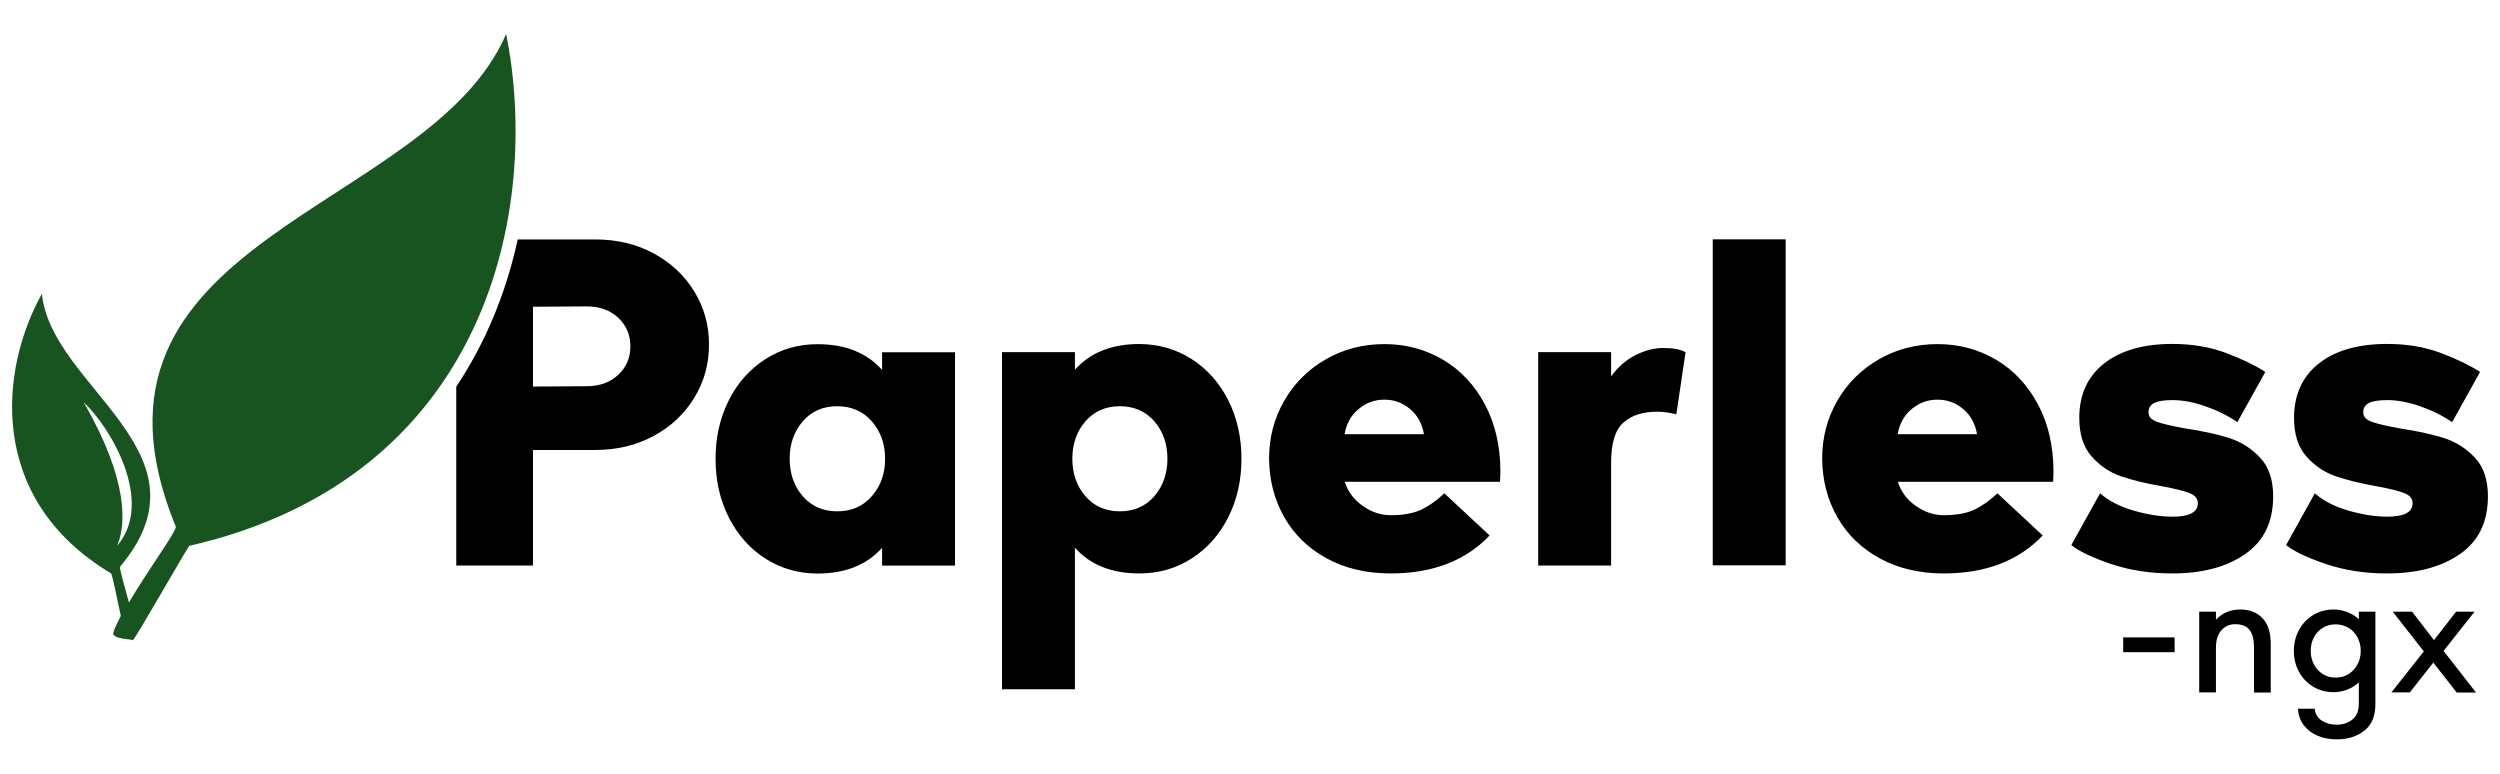
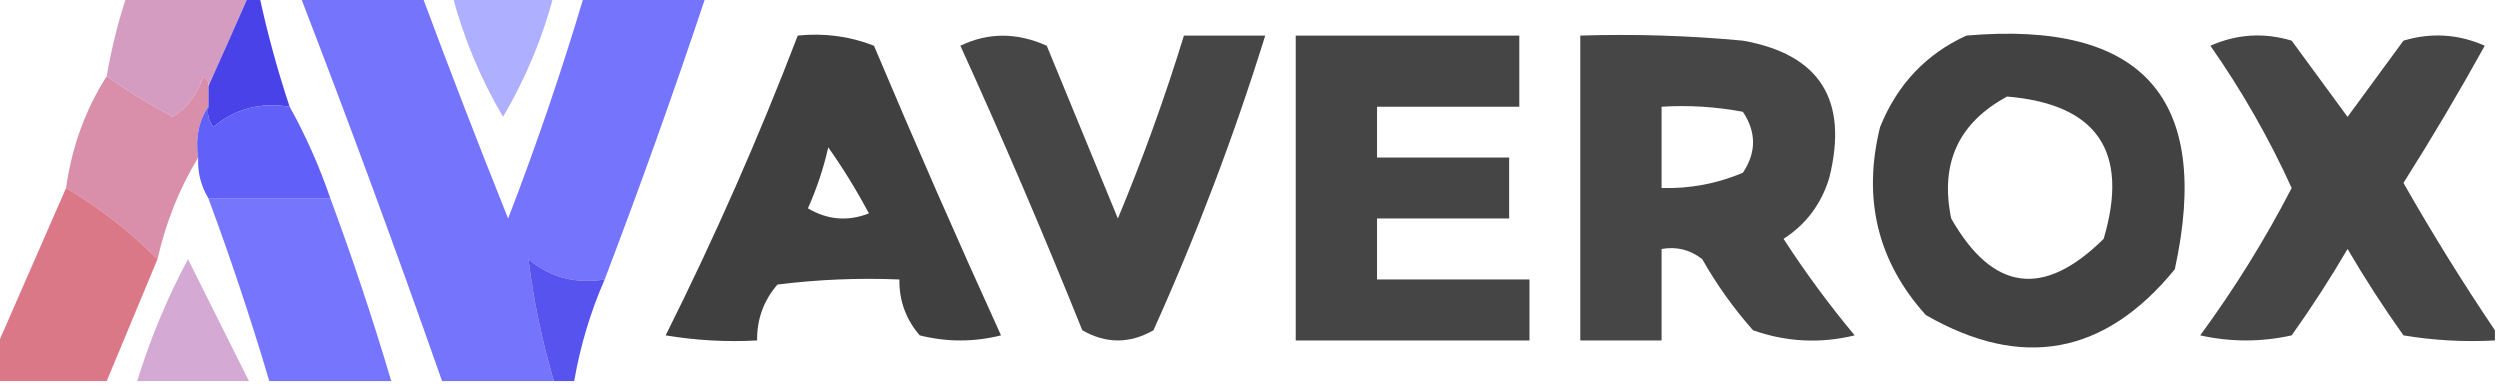
- <svg xmlns="http://www.w3.org/2000/svg" viewBox="0 0 2897.4 896.6" style="enable-background:new 0 0 2897.4 896.6" xml:space="preserve">
-   <path d="M1022.3 428.7c-17.8-19.9-42.7-29.8-74.7-29.8-22.3 0-42.4 5.7-60.5 17.3-18.1 11.6-32.3 27.5-42.5 47.8s-15.3 42.9-15.3 67.8 5.1 47.5 15.3 67.8c10.3 20.3 24.4 36.2 42.5 47.8 18.1 11.5 38.3 17.3 60.5 17.3 32 0 56.9-9.9 74.7-29.8V655.5h84.5V408.3h-84.5v20.4zM1010.5 575c-10.2 11.7-23.6 17.6-40.2 17.6s-29.9-5.9-40-17.6-15.1-26.1-15.1-43.3c0-17.1 5-31.6 15.1-43.3s23.4-17.6 40-17.6 30 5.9 40.2 17.6 15.3 26.1 15.3 43.3-5.1 31.6-15.3 43.3zM1381 416.1c-18.1-11.5-38.3-17.3-60.5-17.4-32 0-56.9 9.9-74.7 29.8v-20.4h-84.5v390.7h84.5v-164c17.8 19.9 42.7 29.8 74.7 29.8 22.3 0 42.4-5.7 60.5-17.3s32.3-27.5 42.5-47.8c10.2-20.3 15.3-42.9 15.3-67.8s-5.1-47.5-15.3-67.8c-10.3-20.3-24.4-36.2-42.5-47.8zM1337.9 575c-10.1 11.7-23.4 17.6-40 17.6s-29.9-5.9-40-17.6-15.1-26.1-15.1-43.3c0-17.1 5-31.6 15.1-43.3s23.4-17.6 40-17.6 29.9 5.9 40 17.6 15.1 26.1 15.1 43.3-5.1 31.6-15.1 43.3zM1672.2 416.8c-20.5-12-43-18-67.6-18-24.9 0-47.6 5.9-68 17.6-20.4 11.7-36.5 27.7-48.2 48s-17.6 42.7-17.6 67.3c.3 25.2 6.2 47.8 17.8 68 11.5 20.2 28 36 49.3 47.6 21.3 11.5 45.9 17.3 73.8 17.3 48.6 0 86.8-14.7 114.7-44l-52.5-48.9c-8.6 8.3-17.6 14.6-26.7 19-9.3 4.3-21.1 6.4-35.3 6.4-11.6 0-22.5-3.6-32.7-10.9-10.3-7.3-17.1-16.5-20.7-27.8h180l.4-11.6c0-29.6-6-55.7-18-78.2s-28.3-39.8-48.7-51.8zm-113.9 86.4c2.1-12.1 7.5-21.8 16.2-29.1s18.7-10.9 30-10.9 21.2 3.6 29.8 10.9c8.6 7.2 13.9 16.9 16 29.1h-92zM1895.3 411.7c-11 5.6-20.3 13.7-28 24.4h-.1v-28h-84.5v247.3h84.5V536.3c0-22.6 4.7-38.1 14.2-46.5 9.5-8.5 22.7-12.7 39.6-12.7 6.2 0 13.5 1 21.8 3.1l10.7-72c-5.9-3.3-14.5-4.9-25.8-4.9-10.6 0-21.4 2.8-32.4 8.4zM1985 277.4h84.5v377.8H1985zM2313.2 416.8c-20.5-12-43-18-67.6-18-24.9 0-47.6 5.9-68 17.6s-36.5 27.7-48.2 48c-11.7 20.3-17.6 42.7-17.6 67.3.3 25.2 6.2 47.8 17.8 68 11.5 20.2 28 36 49.3 47.6 21.3 11.5 45.9 17.3 73.8 17.3 48.6 0 86.8-14.7 114.7-44l-52.5-48.9c-8.6 8.3-17.6 14.6-26.7 19-9.3 4.3-21.1 6.4-35.3 6.4-11.6 0-22.5-3.6-32.7-10.9-10.3-7.3-17.1-16.5-20.7-27.8h180l.4-11.6c0-29.6-6-55.7-18-78.2s-28.3-39.8-48.7-51.8zm-113.9 86.4c2.1-12.1 7.5-21.8 16.2-29.1s18.7-10.9 30-10.9 21.2 3.6 29.8 10.9c8.6 7.2 13.9 16.9 16 29.1h-92zM2583.6 507.7c-13.8-4.4-30.6-8.1-50.5-11.1-15.1-2.7-26.1-5.2-32.9-7.6-6.8-2.4-10.2-6.1-10.2-11.1s2.3-8.7 6.7-10.9c4.4-2.2 11.5-3.3 21.3-3.3 11.6 0 24.3 2.4 38.1 7.2 13.9 4.8 26.2 11 36.9 18.4l32.4-58.2c-11.3-7.4-26.2-14.7-44.9-21.8-18.7-7.1-39.6-10.7-62.7-10.7-33.7 0-60.2 7.6-79.3 22.7-19.1 15.1-28.7 36.1-28.7 63.1 0 19 4.8 33.9 14.4 44.7 9.6 10.8 21 18.5 34 22.9 13.1 4.5 28.9 8.3 47.6 11.6 14.6 2.7 25.1 5.3 31.6 7.8s9.8 6.5 9.8 11.8c0 10.4-9.7 15.6-29.3 15.6-13.7 0-28.5-2.3-44.7-6.9-16.1-4.6-29.2-11.3-39.3-20.2l-33.3 60c9.2 7.4 24.6 14.7 46.2 22 21.7 7.3 45.2 10.9 70.7 10.9 34.7 0 62.9-7.4 84.5-22.4 21.7-15 32.5-37.3 32.5-66.9 0-19.3-5-34.2-15.1-44.9s-22-18.3-35.8-22.7zM2883.4 575.3c0-19.3-5-34.2-15.1-44.9s-22-18.3-35.8-22.7c-13.8-4.4-30.6-8.1-50.5-11.1-15.1-2.7-26.1-5.2-32.9-7.6-6.8-2.4-10.2-6.1-10.2-11.1s2.3-8.7 6.7-10.9c4.4-2.2 11.5-3.3 21.3-3.3 11.6 0 24.3 2.4 38.1 7.2 13.9 4.8 26.2 11 36.9 18.4l32.4-58.2c-11.3-7.4-26.2-14.7-44.9-21.8-18.7-7.1-39.6-10.7-62.7-10.7-33.7 0-60.2 7.6-79.3 22.7-19.1 15.1-28.7 36.1-28.7 63.1 0 19 4.8 33.9 14.4 44.7 9.6 10.8 21 18.5 34 22.9 13.1 4.5 28.9 8.3 47.6 11.6 14.6 2.7 25.1 5.3 31.6 7.8s9.8 6.5 9.8 11.8c0 10.4-9.7 15.6-29.3 15.6-13.7 0-28.5-2.3-44.7-6.9-16.1-4.6-29.2-11.3-39.3-20.2l-33.3 60c9.2 7.4 24.6 14.7 46.2 22 21.7 7.3 45.2 10.9 70.7 10.9 34.7 0 62.9-7.4 84.5-22.4 21.7-15 32.5-37.3 32.5-66.9zM2460.7 738.7h59.6v17.2h-59.6zM2596.5 706.4c-5.7 0-11 1-15.8 3s-9 5-12.5 8.9v-9.4h-19.4v93.6h19.4v-52c0-8.6 2.1-15.3 6.3-20 4.2-4.7 9.5-7.1 15.9-7.1 7.8 0 13.4 2.3 16.8 6.7 3.4 4.5 5.1 11.3 5.1 20.5v52h19.4v-56.8c0-12.8-3.2-22.6-9.5-29.3-6.4-6.7-14.9-10.1-25.7-10.1zM2733.8 717.7c-3.6-3.4-7.9-6.1-13.1-8.2s-10.6-3.1-16.2-3.1c-8.7 0-16.5 2.1-23.5 6.3s-12.5 10-16.5 17.3c-4 7.3-6 15.4-6 24.4 0 8.9 2 17.1 6 24.3 4 7.3 9.5 13 16.5 17.2s14.9 6.3 23.5 6.3c5.6 0 11-1 16.2-3.1 5.1-2.1 9.5-4.8 13.1-8.2v24.4c0 8.5-2.5 14.8-7.6 18.7-5 3.9-11 5.9-18 5.9-6.7 0-12.4-1.6-17.3-4.7-4.8-3.1-7.6-7.7-8.3-13.8h-19.4c.6 7.7 2.9 14.2 7.1 19.5s9.6 9.3 16.2 12c6.6 2.7 13.8 4 21.7 4 12.8 0 23.5-3.4 32-10.1 8.6-6.7 12.8-17.1 12.8-31.1V708.9h-19.2v8.8zm-1.6 52.4c-2.5 4.7-6 8.3-10.4 11.2-4.4 2.7-9.4 4-14.9 4-5.7 0-10.8-1.4-15.2-4.3s-7.8-6.7-10.2-11.4c-2.3-4.8-3.5-9.8-3.5-15.2 0-5.5 1.1-10.6 3.5-15.3s5.8-8.5 10.2-11.3 9.5-4.2 15.2-4.2c5.5 0 10.5 1.4 14.9 4s7.9 6.3 10.4 11 3.8 10 3.8 15.8-1.3 11-3.8 15.7zM2867.9 708.9h-21.4l-25.6 33-25.4-33h-22.4l36 46.1-37.6 47.5h21.4l27.2-34.6 27.1 34.7h22.4l-37.6-48.2zM757.6 293.7c-20-10.8-42.6-16.2-67.8-16.2H600c-8.5 39.2-21.1 76.4-37.6 111.3-9.9 20.8-21.1 40.6-33.6 59.4v207.2h88.9V521.5h72c25.2 0 47.8-5.4 67.8-16.2s35.7-25.6 47.1-44.2c11.4-18.7 17.1-39.1 17.1-61.3.1-22.7-5.6-43.3-17-61.9-11.4-18.7-27.1-33.4-47.1-44.2zm-41 140.6c-9.3 8.9-21.6 13.3-36.7 13.3l-62.2.4v-92.5l62.2-.4c15.1 0 27.3 4.4 36.7 13.3 9.4 8.9 14 19.9 14 32.9 0 13.2-4.6 24.1-14 33z" />
-   <path d="M140 713.7c-3.4-16.4-10.3-49.1-11.2-49.1C-16.9 577.5.4 426.6 48.6 340.4 59 449 251.2 524 139.1 656.8c-.9 1.7 5.2 22.4 10.3 41.4 22.4-37.9 56-83.6 54.3-87.9C65.9 273.9 496.9 248.1 586.6 39.4c40.5 201.8-20.7 513.9-367.2 593.2-1.7.9-62.9 108.6-65.5 109.5 0-1.7-25.9-.9-22.4-9.5 1.6-5.2 5.1-12 8.5-18.9zm-4.3-81.1c44-50.9-7.8-137.9-38.8-166.4 52.6 90.5 49.1 143.1 38.8 166.4z" style="fill:#17541f" />
+ <svg xmlns="http://www.w3.org/2000/svg" version="1.1" width="246px" height="38px" style="shape-rendering:geometricPrecision; text-rendering:geometricPrecision; image-rendering:optimizeQuality; fill-rule:evenodd; clip-rule:evenodd">
+   <g>
+     <path style="opacity:0.888" fill="#6363fd" d="M 29.5,-0.5 C 33.5,-0.5 37.5,-0.5 41.5,-0.5C 44.227,6.844 47.06,14.177 50,21.5C 52.8,14.241 55.3,6.907 57.5,-0.5C 61.5,-0.5 65.5,-0.5 69.5,-0.5C 66.362,8.914 63.029,18.247 59.5,27.5C 56.606,27.958 54.106,27.291 52,25.5C 52.495,29.508 53.329,33.508 54.5,37.5C 50.833,37.5 47.167,37.5 43.5,37.5C 39.029,24.752 34.362,12.085 29.5,-0.5 Z" />
+   </g>
+   <g>
+     <path style="opacity:0.788" fill="#9999ff" d="M 44.5,-0.5 C 47.833,-0.5 51.167,-0.5 54.5,-0.5C 53.386,3.728 51.72,7.728 49.5,11.5C 47.286,7.738 45.62,3.738 44.5,-0.5 Z" />
+   </g>
+   <g>
+     <path style="opacity:0.89" fill="#d090ba" d="M 12.5,-0.5 C 16.5,-0.5 20.5,-0.5 24.5,-0.5C 23.15,2.572 21.817,5.572 20.5,8.5C 20.565,8.062 20.399,7.728 20,7.5C 19.477,9.223 18.477,10.556 17,11.5C 14.702,10.273 12.535,8.94 10.5,7.5C 10.963,4.779 11.63,2.112 12.5,-0.5 Z" />
+   </g>
+   <g>
+     <path style="opacity:0.884" fill="#272827" d="M 78.5,3.5 C 81.119,3.232 83.619,3.565 86,4.5C 90.038,14.074 94.204,23.574 98.5,33C 95.833,33.667 93.167,33.667 90.5,33C 89.139,31.416 88.472,29.582 88.5,27.5C 84.486,27.334 80.486,27.501 76.5,28C 75.139,29.584 74.472,31.418 74.5,33.5C 71.482,33.665 68.482,33.498 65.5,33C 70.321,23.367 74.654,13.534 78.5,3.5 Z M 81.5,14.5 C 82.933,16.519 84.267,18.686 85.5,21C 83.421,21.808 81.421,21.641 79.5,20.5C 80.372,18.55 81.039,16.55 81.5,14.5 Z" />
+   </g>
+   <g>
+     <path style="opacity:0.859" fill="#272827" d="M 94.5,4.5 C 97.23,3.183 100.063,3.183 103,4.5C 105.333,10.167 107.667,15.833 110,21.5C 112.466,15.576 114.632,9.576 116.5,3.5C 119.167,3.5 121.833,3.5 124.5,3.5C 121.433,13.365 117.766,23.032 113.5,32.5C 111.167,33.833 108.833,33.833 106.5,32.5C 102.67,22.984 98.67,13.65 94.5,4.5 Z" />
+   </g>
+   <g>
+     <path style="opacity:0.864" fill="#272827" d="M 127.5,3.5 C 134.833,3.5 142.167,3.5 149.5,3.5C 149.5,5.833 149.5,8.167 149.5,10.5C 144.833,10.5 140.167,10.5 135.5,10.5C 135.5,12.167 135.5,13.833 135.5,15.5C 139.833,15.5 144.167,15.5 148.5,15.5C 148.5,17.5 148.5,19.5 148.5,21.5C 144.167,21.5 139.833,21.5 135.5,21.5C 135.5,23.5 135.5,25.5 135.5,27.5C 140.5,27.5 145.5,27.5 150.5,27.5C 150.5,29.5 150.5,31.5 150.5,33.5C 142.833,33.5 135.167,33.5 127.5,33.5C 127.5,23.5 127.5,13.5 127.5,3.5 Z" />
+   </g>
+   <g>
+     <path style="opacity:0.86" fill="#272827" d="M 155.5,3.5 C 160.844,3.334 166.177,3.501 171.5,4C 179.083,5.348 181.916,9.848 180,17.5C 179.218,20.076 177.718,22.076 175.5,23.5C 177.64,26.807 179.974,29.974 182.5,33C 179.118,33.824 175.784,33.657 172.5,32.5C 170.588,30.343 168.921,28.009 167.5,25.5C 166.311,24.571 164.978,24.238 163.5,24.5C 163.5,27.5 163.5,30.5 163.5,33.5C 160.833,33.5 158.167,33.5 155.5,33.5C 155.5,23.5 155.5,13.5 155.5,3.5 Z M 163.5,10.5 C 166.187,10.336 168.854,10.503 171.5,11C 172.833,13 172.833,15 171.5,17C 168.937,18.079 166.271,18.579 163.5,18.5C 163.5,15.833 163.5,13.167 163.5,10.5 Z" />
+   </g>
+   <g>
+     <path style="opacity:0.877" fill="#272827" d="M 193.5,3.5 C 210.843,2.003 217.676,9.669 214,26.5C 207.106,34.932 198.939,36.432 189.5,31C 184.755,25.731 183.255,19.564 185,12.5C 186.688,8.315 189.521,5.315 193.5,3.5 Z M 197.5,9.5 C 206.378,10.251 209.545,14.917 207,23.5C 201.091,29.348 196.091,28.681 192,21.5C 190.873,16.089 192.707,12.089 197.5,9.5 Z" />
+   </g>
+   <g>
+     <path style="opacity:0.86" fill="#272827" d="M 245.5,32.5 C 245.5,32.833 245.5,33.167 245.5,33.5C 242.482,33.665 239.482,33.498 236.5,33C 234.542,30.252 232.709,27.419 231,24.5C 229.291,27.419 227.458,30.252 225.5,33C 222.5,33.667 219.5,33.667 216.5,33C 219.891,28.38 222.891,23.547 225.5,18.5C 223.271,13.599 220.605,8.933 217.5,4.5C 220.106,3.348 222.773,3.182 225.5,4C 227.333,6.5 229.167,9 231,11.5C 232.833,9 234.667,6.5 236.5,4C 239.227,3.182 241.894,3.348 244.5,4.5C 241.953,9.099 239.286,13.599 236.5,18C 239.347,22.996 242.347,27.829 245.5,32.5 Z" />
+   </g>
+   <g>
+     <path style="opacity:0.892" fill="#332ce6" d="M 24.5,-0.5 C 24.833,-0.5 25.167,-0.5 25.5,-0.5C 26.301,3.235 27.301,6.901 28.5,10.5C 25.606,10.042 23.106,10.709 21,12.5C 20.536,11.906 20.369,11.239 20.5,10.5C 20.5,9.833 20.5,9.167 20.5,8.5C 21.817,5.572 23.15,2.572 24.5,-0.5 Z" />
+   </g>
+   <g>
+     <path style="opacity:0.888" fill="#d4819f" d="M 10.5,7.5 C 12.535,8.94 14.702,10.273 17,11.5C 18.477,10.556 19.477,9.223 20,7.5C 20.399,7.728 20.565,8.062 20.5,8.5C 20.5,9.167 20.5,9.833 20.5,10.5C 19.549,11.919 19.215,13.585 19.5,15.5C 17.654,18.54 16.321,21.873 15.5,25.5C 12.78,22.776 9.78,20.443 6.5,18.5C 7.065,14.463 8.399,10.797 10.5,7.5 Z" />
+   </g>
+   <g>
+     <path style="opacity:0.92" fill="#5452f7" d="M 20.5,10.5 C 20.369,11.239 20.536,11.906 21,12.5C 23.106,10.709 25.606,10.042 28.5,10.5C 30.072,13.318 31.405,16.318 32.5,19.5C 28.5,19.5 24.5,19.5 20.5,19.5C 19.766,18.292 19.433,16.959 19.5,15.5C 19.215,13.585 19.549,11.919 20.5,10.5 Z" />
+   </g>
+   <g>
+     <path style="opacity:0.835" fill="#cc99cc" d="M 24.5,37.5 C 20.833,37.5 17.167,37.5 13.5,37.5C 14.773,33.352 16.439,29.352 18.5,25.5C 20.498,29.495 22.498,33.495 24.5,37.5 Z" />
+   </g>
+   <g>
+     <path style="opacity:0.888" fill="#6464fe" d="M 20.5,19.5 C 24.5,19.5 28.5,19.5 32.5,19.5C 34.702,25.438 36.702,31.438 38.5,37.5C 34.5,37.5 30.5,37.5 26.5,37.5C 24.701,31.438 22.701,25.438 20.5,19.5 Z" />
+   </g>
+   <g>
+     <path style="opacity:0.885" fill="#413ded" d="M 59.5,27.5 C 58.099,30.704 57.099,34.037 56.5,37.5C 55.833,37.5 55.167,37.5 54.5,37.5C 53.329,33.508 52.495,29.508 52,25.5C 54.106,27.291 56.606,27.958 59.5,27.5 Z" />
+   </g>
+   <g>
+     <path style="opacity:0.946" fill="#d97182" d="M 6.5,18.5 C 9.78,20.443 12.78,22.776 15.5,25.5C 13.833,29.5 12.167,33.5 10.5,37.5C 6.833,37.5 3.167,37.5 -0.5,37.5C -0.5,36.5 -0.5,35.5 -0.5,34.5C 1.833,29.167 4.167,23.833 6.5,18.5 Z" />
+   </g>
</svg>
